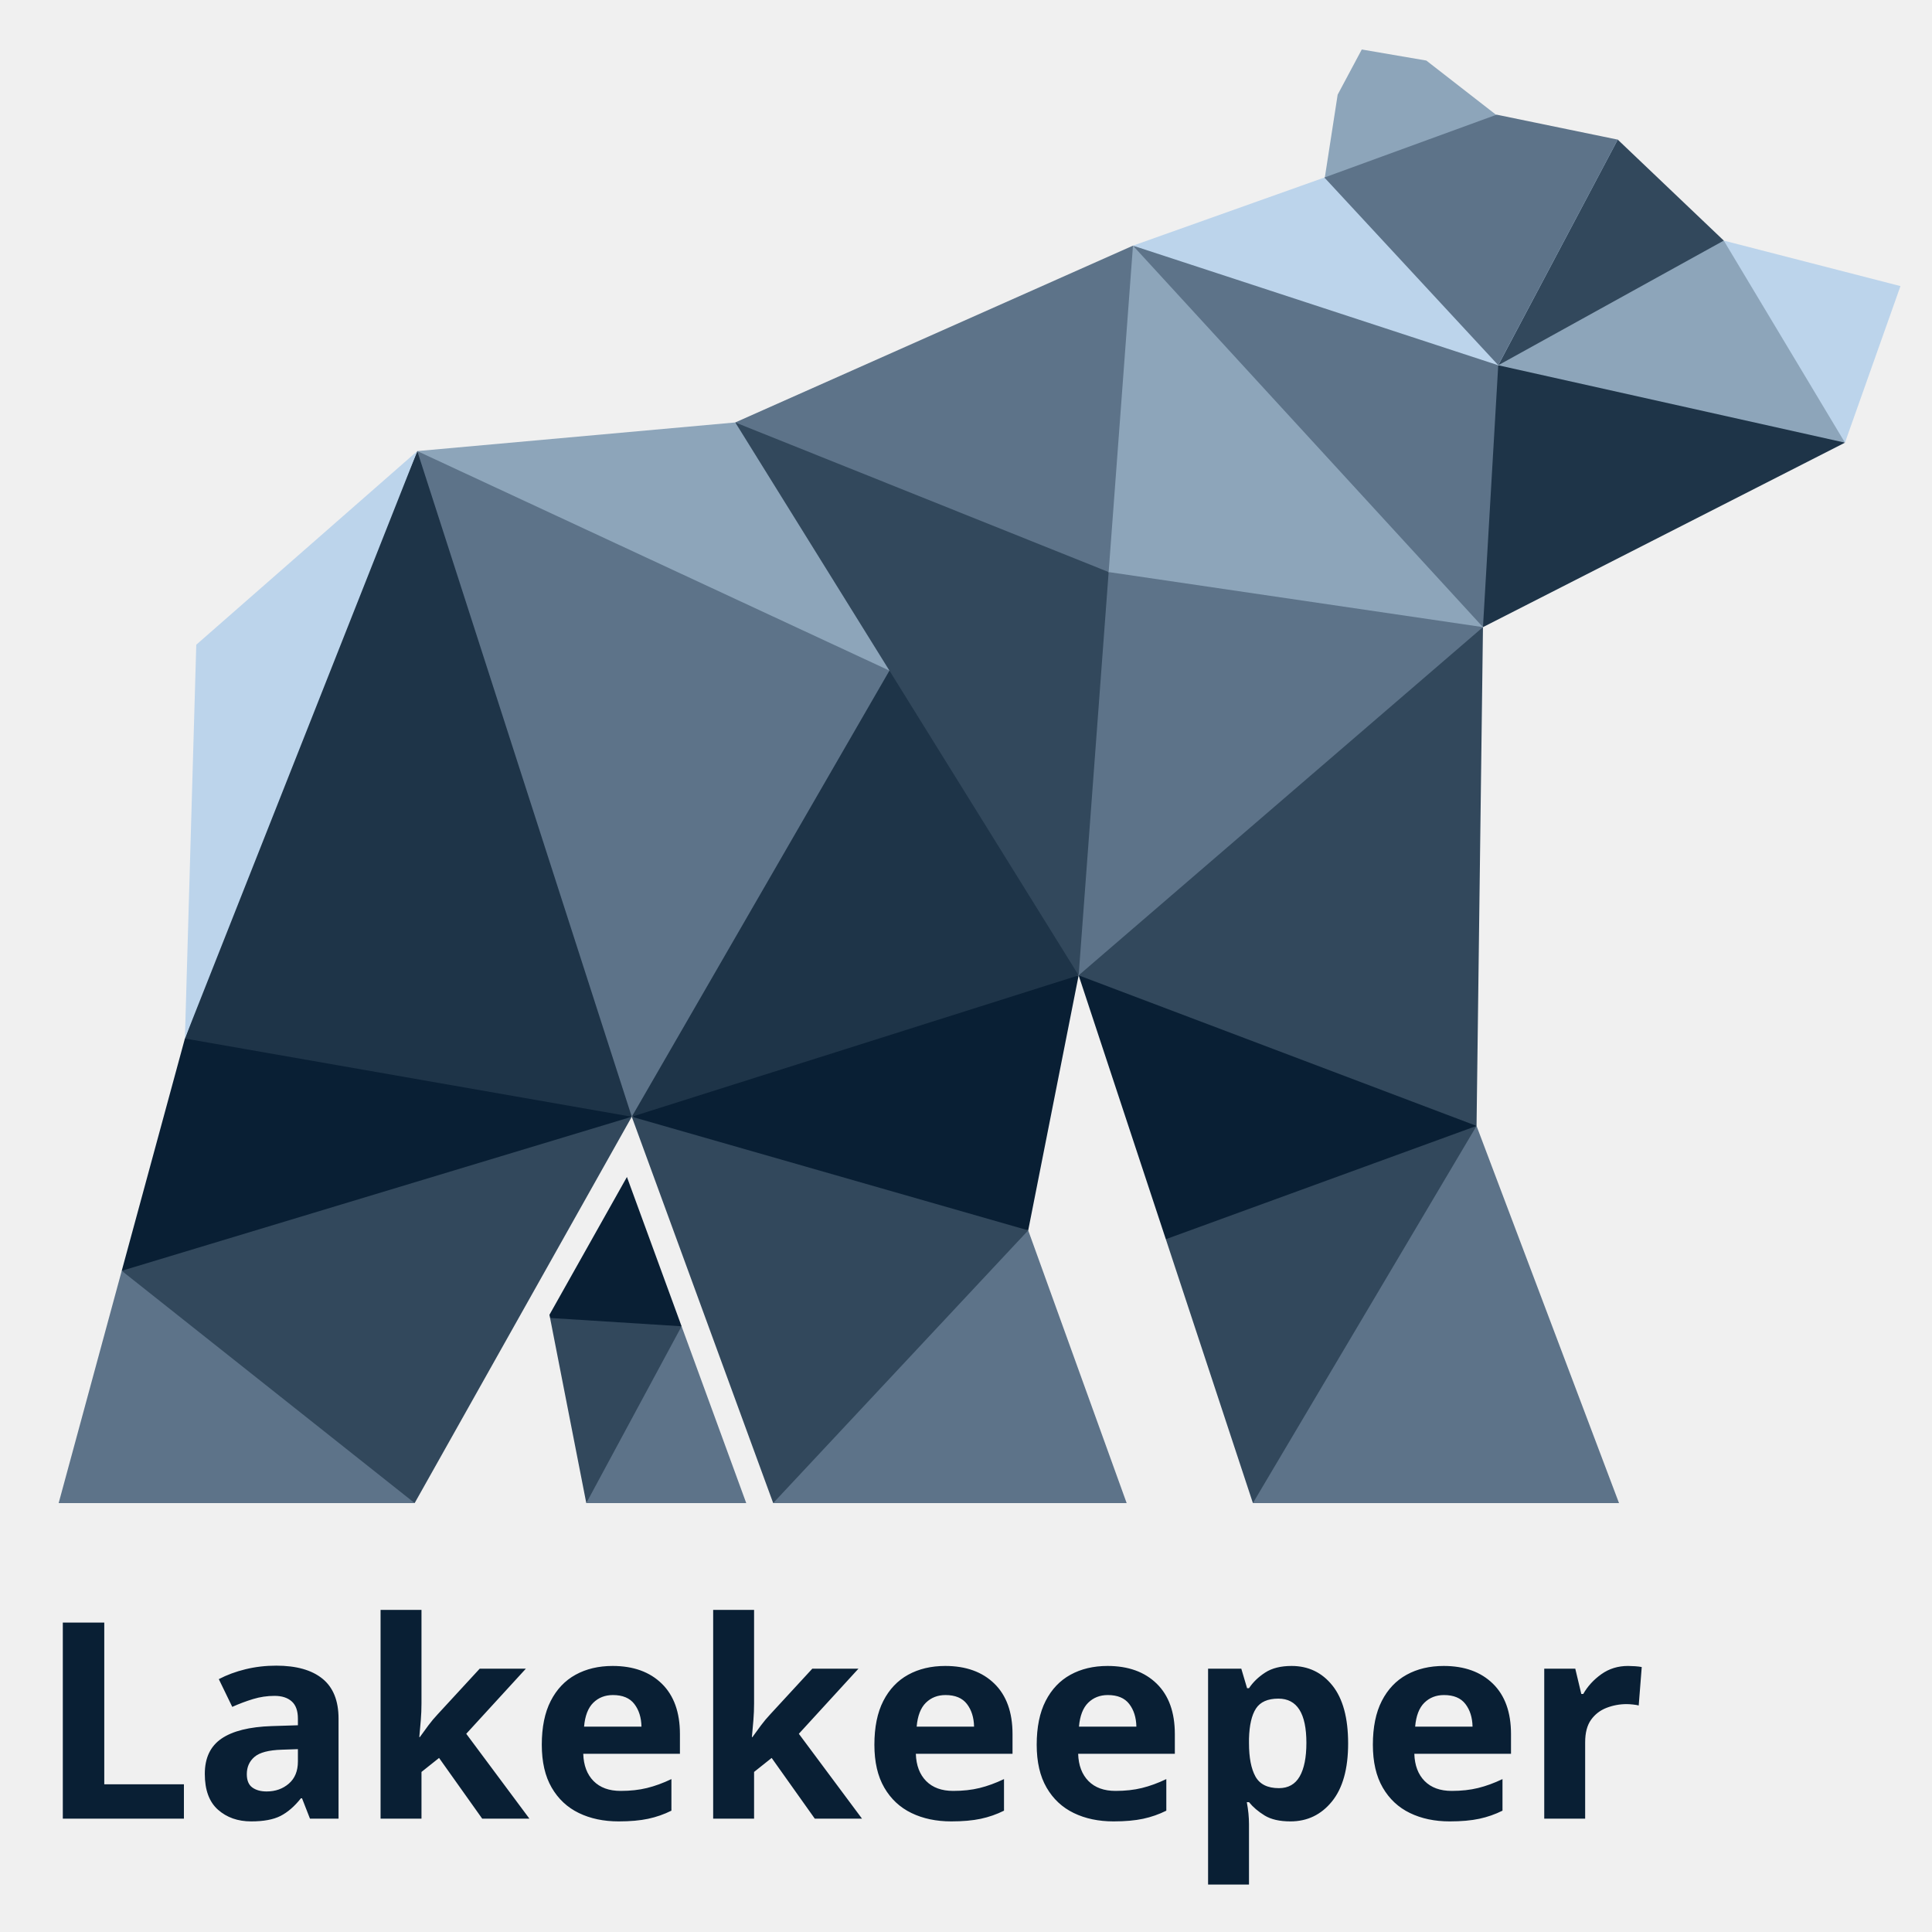
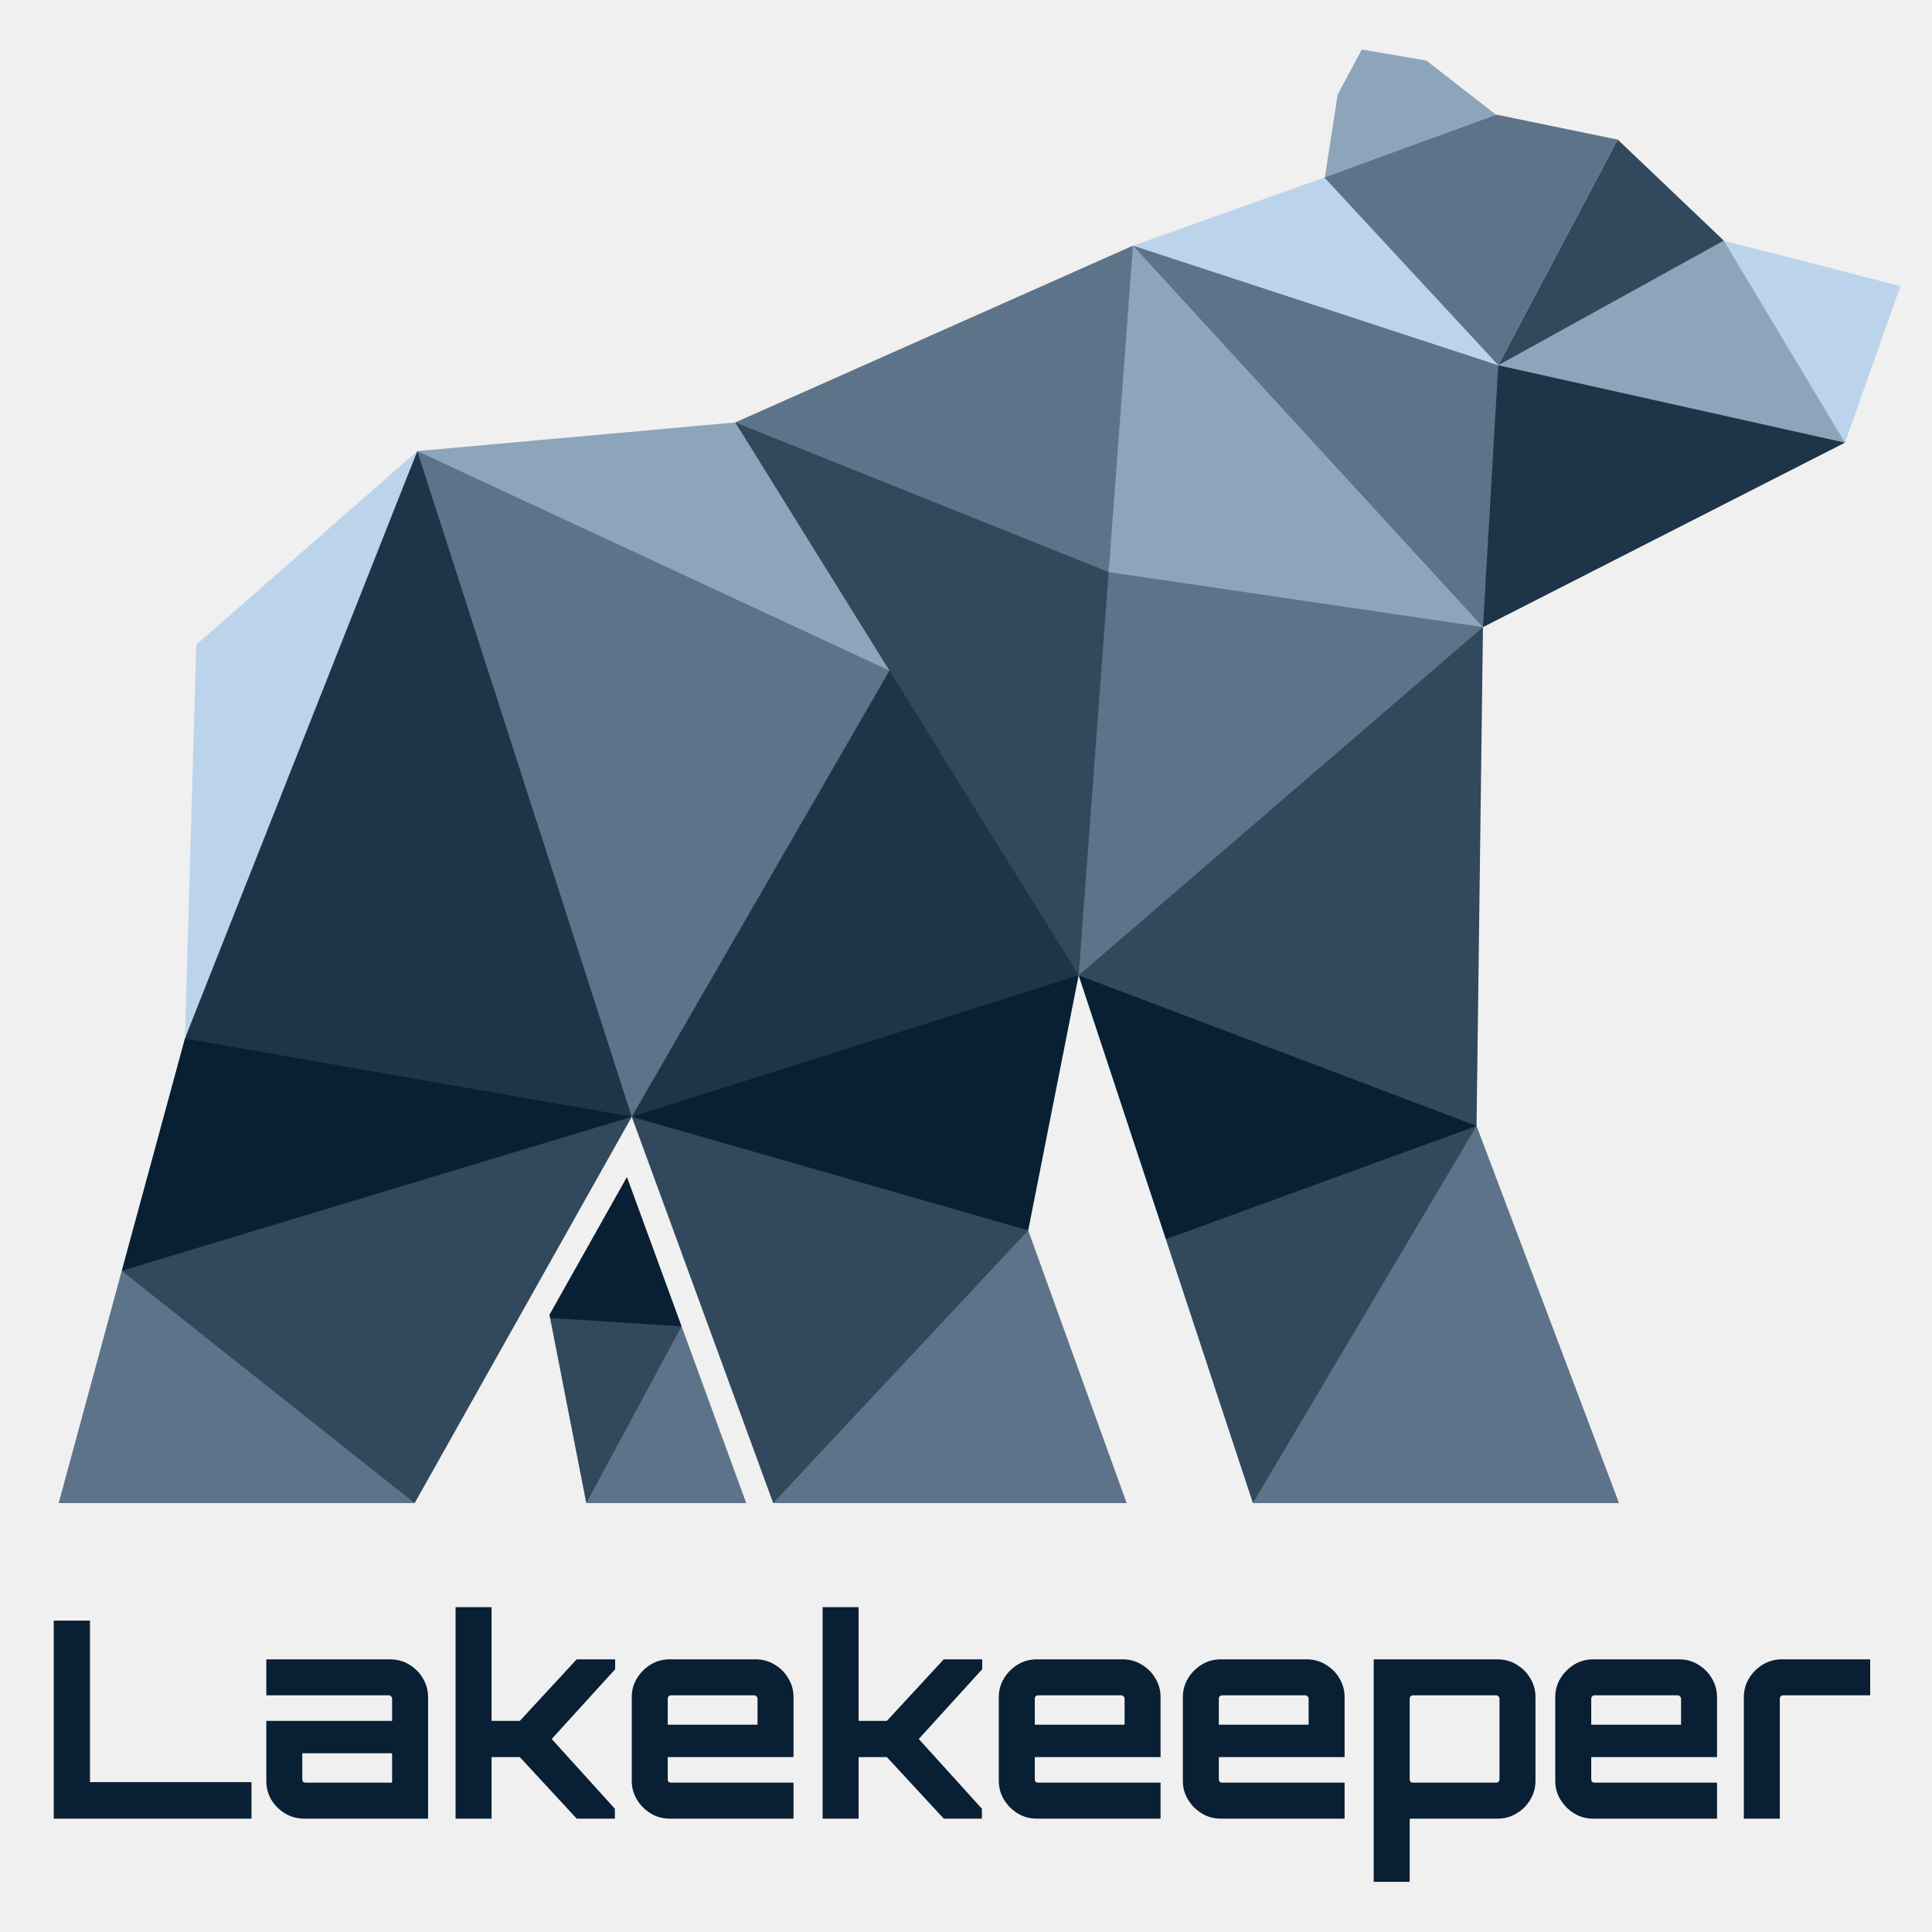
<svg xmlns="http://www.w3.org/2000/svg" version="1.1" id="Layer_1" x="0px" y="0px" viewBox="0 0 1106 1106" style="enable-background:new 0 0 1106 1106;" xml:space="preserve">
  <defs id="defs31">
    <rect x="-63.071" y="380.53" width="960.786" height="237.569" id="rect2" />
    <rect x="343.479" y="420.624" width="290.212" height="203.883" id="rect1" />
    <rect x="117.359" y="229.782" width="8.5" height="59.776" id="rect33" />
  </defs>
  <style type="text/css" id="style1">
	.st0{fill-rule:evenodd;clip-rule:evenodd;fill:#FFFFFF;}
	.st1{fill:#091F34;}
	.st2{fill-rule:evenodd;clip-rule:evenodd;fill:#5D7389;}
	.st3{fill-rule:evenodd;clip-rule:evenodd;fill:#32485C;}
	.st4{fill-rule:evenodd;clip-rule:evenodd;fill:#091F34;}
	.st5{fill-rule:evenodd;clip-rule:evenodd;fill:#1E3448;}
	.st6{fill-rule:evenodd;clip-rule:evenodd;fill:#8DA5BA;}
	.st7{fill-rule:evenodd;clip-rule:evenodd;fill:#BCD4EB;}
</style>
  <polygon class="st2" points="557.62,559.25 540.71,562.75 533.4,585.15 566.97,585.15 " id="polygon2" transform="matrix(6.027684,0,0,6.027684,-2772.547,-2666.646)" />
  <polygon class="st3" points="533.4,585.15 557.62,559.25 540.37,550.78 519.97,548.46 " id="polygon3" transform="matrix(6.027684,0,0,6.027684,-2772.547,-2666.646)" />
  <polygon class="st4" points="519.97,548.46 557.62,559.25 562.41,535.03 541.16,536.49 " id="polygon4" transform="matrix(6.027684,0,0,6.027684,-2772.547,-2666.646)" />
  <polygon class="st2" points="600.2,549.33 583.97,560.9 578.96,585.15 613.73,585.15 " id="polygon5" transform="matrix(6.027684,0,0,6.027684,-2772.547,-2666.646)" />
  <polygon class="st3" points="578.96,585.15 600.2,549.33 581.31,547.14 570.69,560.09 " id="polygon6" transform="matrix(6.027684,0,0,6.027684,-2772.547,-2666.646)" />
  <polygon class="st4" points="570.69,560.09 600.2,549.33 583.02,534.19 562.41,535.03 " id="polygon7" transform="matrix(6.027684,0,0,6.027684,-2772.547,-2666.646)" />
  <polygon class="st3" points="562.41,535.03 600.2,549.33 600.81,501.96 576.67,514.31 " id="polygon8" transform="matrix(6.027684,0,0,6.027684,-2772.547,-2666.646)" />
  <polygon class="st2" points="557.6,506.18 562.41,535.03 600.81,501.96 576.21,493.2 565.26,496.73 " id="polygon9" transform="matrix(6.027684,0,0,6.027684,-2772.547,-2666.646)" />
  <polygon class="st3" points="534.73,509.69 562.41,535.03 565.26,496.73 553.87,482.52 529.8,482.52 " id="polygon10" transform="matrix(6.027684,0,0,6.027684,-2772.547,-2666.646)" />
  <polygon class="st5" points="562.41,535.03 544.44,506.09 525.44,525.36 519.97,548.46 " id="polygon11" transform="matrix(6.027684,0,0,6.027684,-2772.547,-2666.646)" />
  <polygon class="st2" points="504.72,527.11 519.97,548.46 544.44,506.09 532.95,496.11 499.6,485.24 " id="polygon12" transform="matrix(6.027684,0,0,6.027684,-2772.547,-2666.646)" />
  <polygon class="st5" points="489.79,550.59 519.97,548.46 499.6,485.24 485.78,518.39 477.53,541.03 " id="polygon13" transform="matrix(6.027684,0,0,6.027684,-2772.547,-2666.646)" />
  <polygon class="st4" points="519.97,548.46 477.53,541.03 471.53,563.09 494.75,561.09 " id="polygon14" transform="matrix(6.027684,0,0,6.027684,-2772.547,-2666.646)" />
  <polygon class="st3" points="519.97,548.46 471.53,563.09 477.17,576.74 499.35,585.15 " id="polygon15" transform="matrix(6.027684,0,0,6.027684,-2772.547,-2666.646)" />
  <polygon class="st2" points="499.35,585.15 471.53,563.09 465.54,585.15 " id="polygon16" transform="matrix(6.027684,0,0,6.027684,-2772.547,-2666.646)" />
  <path d="m 238.883,258.231 -126.522,110.841 -6.51,225.438 z" style="clip-rule:evenodd;fill:#bcd4eb;fill-opacity:1;fill-rule:evenodd;stroke:none;stroke-width:6.028;stroke-opacity:1" id="path1" />
  <polygon class="st6" points="499.6,485.24 544.44,506.09 529.8,482.52 " id="polygon18" transform="matrix(6.027684,0,0,6.027684,-2772.547,-2666.646)" />
  <polygon class="st2" points="567.57,465.73 578.48,485.76 600.81,501.96 609.16,487.46 602.26,477.09 593.6,471.42 " id="polygon19" transform="matrix(6.027684,0,0,6.027684,-2772.547,-2666.646)" />
  <polygon class="st5" points="602.26,477.09 600.81,501.96 635.19,484.44 615.65,475.2 " id="polygon20" transform="matrix(6.027684,0,0,6.027684,-2772.547,-2666.646)" />
  <polygon class="st6" points="612.97,466.37 602.26,477.09 635.19,484.44 631.42,472.32 623.68,465.25 " id="polygon21" transform="matrix(6.027684,0,0,6.027684,-2772.547,-2666.646)" />
  <polygon class="st7" points="623.68,465.25 635.19,484.44 640.46,469.57 " id="polygon22" transform="matrix(6.027684,0,0,6.027684,-2772.547,-2666.646)" style="fill:#bcd4eb;fill-opacity:1" />
  <polygon class="st3" points="602.26,477.09 623.68,465.25 613.61,455.66 601.17,465.05 " id="polygon23" transform="matrix(6.027684,0,0,6.027684,-2772.547,-2666.646)" />
  <polygon class="st7" points="602.26,477.09 613.61,455.66 585.75,459.26 567.57,465.73 " id="polygon24" transform="matrix(6.027684,0,0,6.027684,-2772.547,-2666.646)" />
  <polygon class="st6" points="585.78,459.33 594.85,458.08 602.13,453.36 595.43,448.15 589.3,447.1 587.01,451.39 " id="polygon25" transform="matrix(6.027684,0,0,6.027684,-2772.547,-2666.646)" />
  <polygon class="st2" points="529.8,482.52 565.26,496.73 574.02,484.61 567.57,465.73 " id="polygon26" transform="matrix(6.027684,0,0,6.027684,-2772.547,-2666.646)" />
  <polygon class="st6" points="565.26,496.73 600.81,501.96 567.57,465.73 " id="polygon27" transform="matrix(6.027684,0,0,6.027684,-2772.547,-2666.646)" />
  <polygon class="st2" points="530.84,585.15 524.7,568.36 519.41,573.95 515.65,585.15 " id="polygon28" transform="matrix(6.027684,0,0,6.027684,-2772.547,-2666.646)" />
  <polygon class="st3" points="515.65,585.15 524.7,568.36 519.31,564.46 512.21,567.57 " id="polygon29" transform="matrix(6.027684,0,0,6.027684,-2772.547,-2666.646)" />
  <polygon class="st4" points="512.21,567.57 524.7,568.36 519.51,554.18 512.15,567.27 " id="polygon30" transform="matrix(6.027684,0,0,6.027684,-2772.547,-2666.646)" />
  <polygon class="st2" points="602.26,477.08 585.75,459.26 602.11,453.29 613.61,455.66 " id="polygon31" transform="matrix(6.027684,0,0,6.027684,-2772.547,-2666.646)" />
-   <text xml:space="preserve" style="font-weight:bold;font-size:157.225px;line-height:1.25;font-family:Futura;-inkscape-font-specification:'Futura Bold';text-align:start;writing-mode:lr-tb;direction:ltr;text-anchor:start;fill:#091f34;fill-opacity:1;stroke-width:1.588" x="21.801" y="1041.103" id="text32">
-     <tspan id="tspan32" x="21.801" y="1041.103" style="font-style:normal;font-variant:normal;font-weight:bold;font-stretch:normal;font-size:157.225px;font-family:Orbitron;-inkscape-font-specification:'Orbitron Bold';fill:#091f34;fill-opacity:1;stroke-width:1.588">Lakekeeper</tspan>
-   </text>
+   <path style="font-weight:bold;font-size:157.225px;line-height:1.25;font-family:Orbitron;-inkscape-font-specification:'Orbitron Bold';fill:#091f34;stroke-width:1.588" d="M 30.763,1041.103 V 927.744 h 20.754 v 92.448 h 92.448 v 20.911 z m 143.389,0 q -5.975,0 -11.006,-2.987 -4.874,-2.987 -7.861,-7.861 -2.83,-4.874 -2.83,-10.849 v -34.275 h 72.009 v -12.735 q 0,-0.786 -0.629,-1.258 -0.472,-0.629 -1.258,-0.629 H 152.455 v -20.596 h 70.908 q 5.975,0 10.849,2.987 5.031,2.987 7.861,7.861 2.987,4.874 2.987,10.849 v 69.493 z m 0.786,-20.596 h 49.526 v -16.823 h -51.413 v 14.936 q 0,0.786 0.472,1.415 0.629,0.472 1.415,0.472 z m 85.862,20.596 v 0 -121.063 h 20.596 v 65.091 h 16.194 l 32.546,-35.218 h 22.012 v 5.66 l -36.319,39.935 36.162,39.935 v 5.66 h -21.854 l -32.546,-35.218 h -16.194 v 35.218 z m 122.549,0 q -5.975,0 -10.849,-2.987 -4.874,-2.987 -7.861,-7.861 -2.987,-4.874 -2.987,-10.849 v -47.796 q 0,-5.975 2.987,-10.849 2.987,-4.874 7.861,-7.861 4.874,-2.987 10.849,-2.987 h 49.211 q 5.975,0 10.849,2.987 5.031,2.987 7.861,7.861 2.987,4.874 2.987,10.849 v 34.275 h -72.009 v 12.735 q 0,0.786 0.472,1.415 0.629,0.472 1.415,0.472 h 70.122 v 20.596 h -70.908 z m -1.101,-53.771 h 51.413 v -14.936 q 0,-0.786 -0.629,-1.258 -0.472,-0.629 -1.258,-0.629 h -47.639 q -0.786,0 -1.415,0.629 -0.472,0.472 -0.472,1.258 z m 88.675,53.771 v 0 -121.063 h 20.596 v 65.091 h 16.194 l 32.546,-35.218 h 22.012 v 5.66 l -36.319,39.935 36.162,39.935 v 5.66 h -21.854 l -32.546,-35.218 H 491.52 v 35.218 z m 122.549,0 q -5.975,0 -10.849,-2.987 -4.874,-2.987 -7.861,-7.861 -2.987,-4.874 -2.987,-10.849 v -47.796 q 0,-5.975 2.987,-10.849 2.987,-4.874 7.861,-7.861 4.874,-2.987 10.849,-2.987 h 49.211 q 5.975,0 10.849,2.987 5.031,2.987 7.861,7.861 2.987,4.874 2.987,10.849 v 34.275 h -72.009 v 12.735 q 0,0.786 0.472,1.415 0.629,0.472 1.415,0.472 h 70.122 v 20.596 h -70.908 z m -1.101,-53.771 h 51.413 v -14.936 q 0,-0.786 -0.629,-1.258 -0.472,-0.629 -1.258,-0.629 h -47.639 q -0.786,0 -1.415,0.629 -0.472,0.472 -0.472,1.258 z m 106.458,53.771 q -5.975,0 -10.849,-2.987 -4.874,-2.987 -7.861,-7.861 -2.987,-4.874 -2.987,-10.849 v -47.796 q 0,-5.975 2.987,-10.849 2.987,-4.874 7.861,-7.861 4.874,-2.987 10.849,-2.987 h 49.211 q 5.975,0 10.849,2.987 5.031,2.987 7.861,7.861 2.987,4.874 2.987,10.849 v 34.275 h -72.009 v 12.735 q 0,0.786 0.472,1.415 0.629,0.472 1.415,0.472 h 70.122 v 20.596 h -70.908 z m -1.101,-53.771 h 51.413 v -14.936 q 0,-0.786 -0.629,-1.258 -0.472,-0.629 -1.258,-0.629 h -47.639 q -0.786,0 -1.415,0.629 -0.472,0.472 -0.472,1.258 z m 88.675,89.933 v 0 -127.352 h 70.908 q 5.975,0 10.849,2.987 5.031,2.987 7.861,7.861 2.987,4.874 2.987,10.849 v 47.796 q 0,5.975 -2.987,10.849 -2.83,4.874 -7.861,7.861 -4.874,2.987 -10.849,2.987 h -50.312 v 36.162 z m 22.483,-56.758 h 47.639 q 0.786,0 1.258,-0.472 0.629,-0.629 0.629,-1.415 v -46.224 q 0,-0.786 -0.629,-1.258 -0.472,-0.629 -1.258,-0.629 h -47.639 q -0.786,0 -1.415,0.629 -0.472,0.472 -0.472,1.258 v 46.224 q 0,0.786 0.472,1.415 0.629,0.472 1.415,0.472 z m 103.14,20.596 q -5.975,0 -10.849,-2.987 -4.874,-2.987 -7.861,-7.861 -2.987,-4.874 -2.987,-10.849 v -47.796 q 0,-5.975 2.987,-10.849 2.987,-4.874 7.861,-7.861 4.874,-2.987 10.849,-2.987 h 49.211 q 5.975,0 10.849,2.987 5.031,2.987 7.861,7.861 2.987,4.874 2.987,10.849 v 34.275 h -72.009 v 12.735 q 0,0.786 0.472,1.415 0.629,0.472 1.415,0.472 H 982.935 v 20.596 h -70.908 z m -1.101,-53.771 h 51.413 v -14.936 q 0,-0.786 -0.629,-1.258 -0.472,-0.629 -1.258,-0.629 h -47.639 q -0.786,0 -1.415,0.629 -0.472,0.472 -0.472,1.258 z m 87.358,53.771 v 0 -69.493 q 0,-5.975 2.987,-10.849 2.987,-4.874 7.861,-7.861 5.031,-2.987 10.849,-2.987 h 50.626 v 20.596 h -49.84 q -0.786,0 -1.415,0.629 -0.472,0.472 -0.472,1.258 v 68.707 z" id="text32" aria-label="Lakekeeper" />
  <text xml:space="preserve" id="text1" style="font-style:normal;font-variant:normal;font-weight:bold;font-stretch:normal;font-size:106.667px;font-family:Orbitron;-inkscape-font-specification:'Orbitron Bold';text-align:start;writing-mode:lr-tb;direction:ltr;white-space:pre;shape-inside:url(#rect1);display:inline;fill:#fefefe;stroke-width:1.212" />
  <text xml:space="preserve" id="text2" style="font-weight:bold;font-size:106.667px;font-family:Orbitron;-inkscape-font-specification:'Orbitron Bold';text-align:start;writing-mode:lr-tb;direction:ltr;white-space:pre;shape-inside:url(#rect2);display:inline;fill:#000000;fill-opacity:1;stroke-width:1.212" />
</svg>
